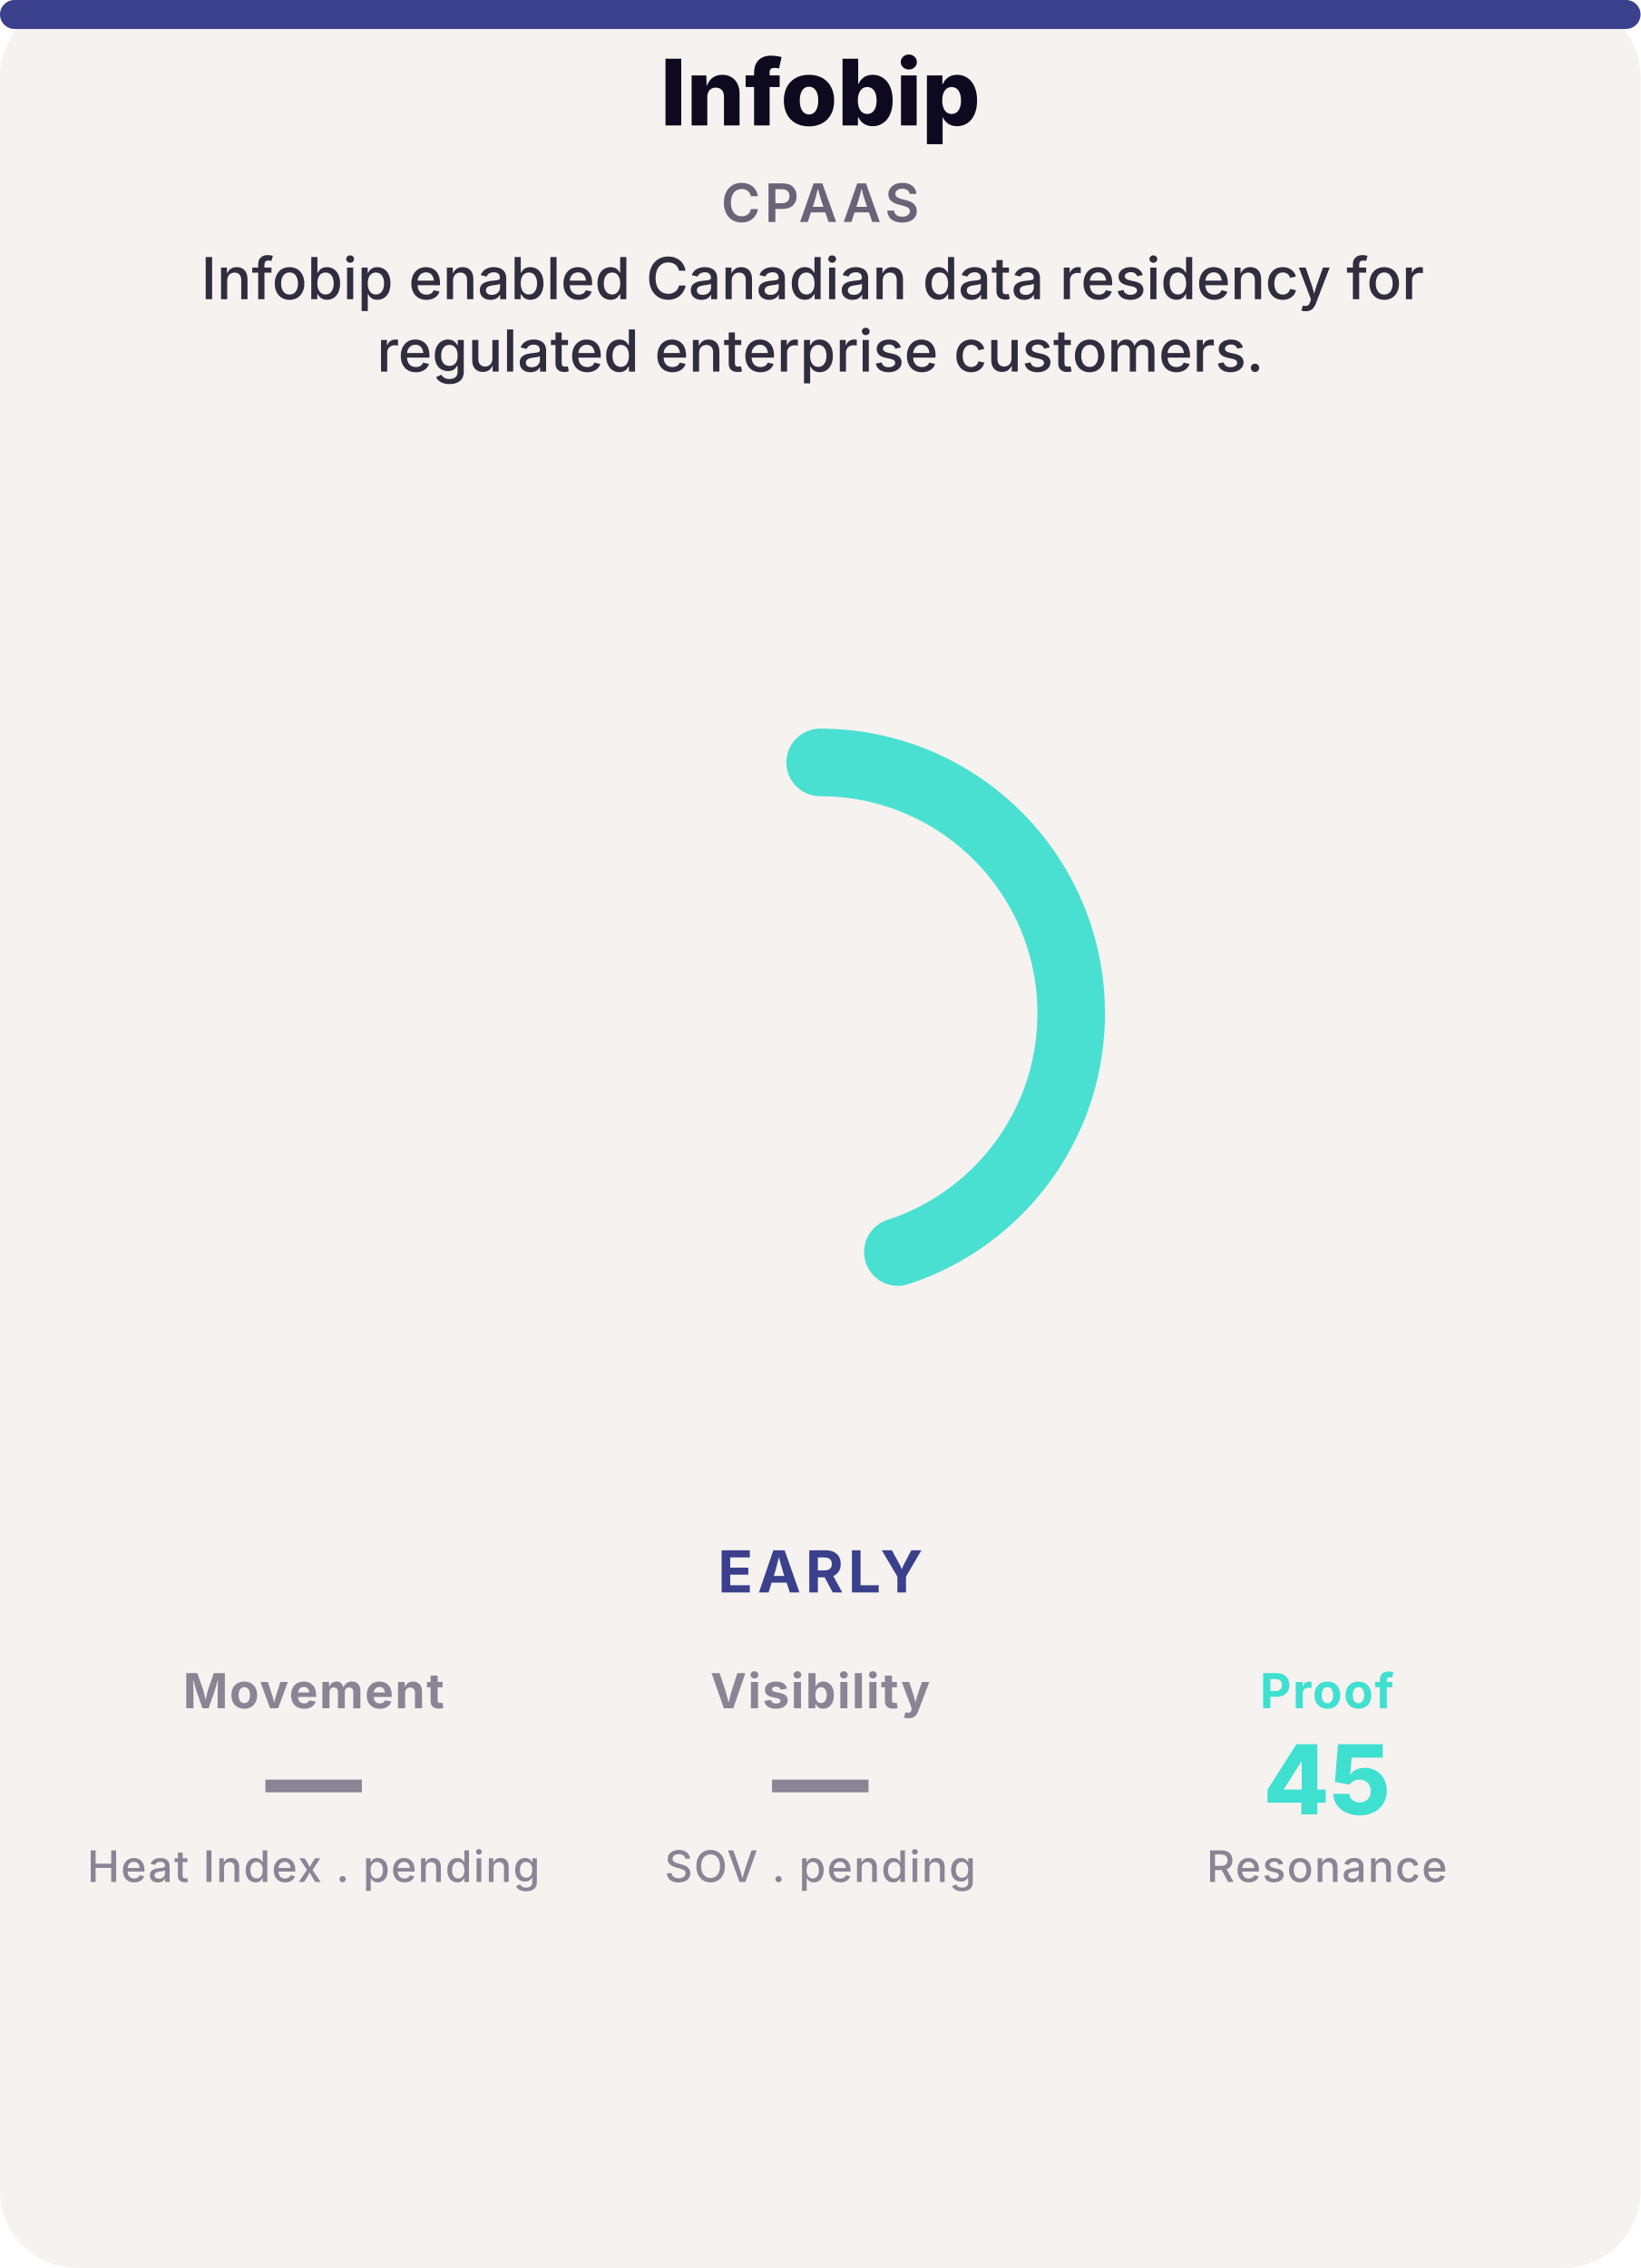
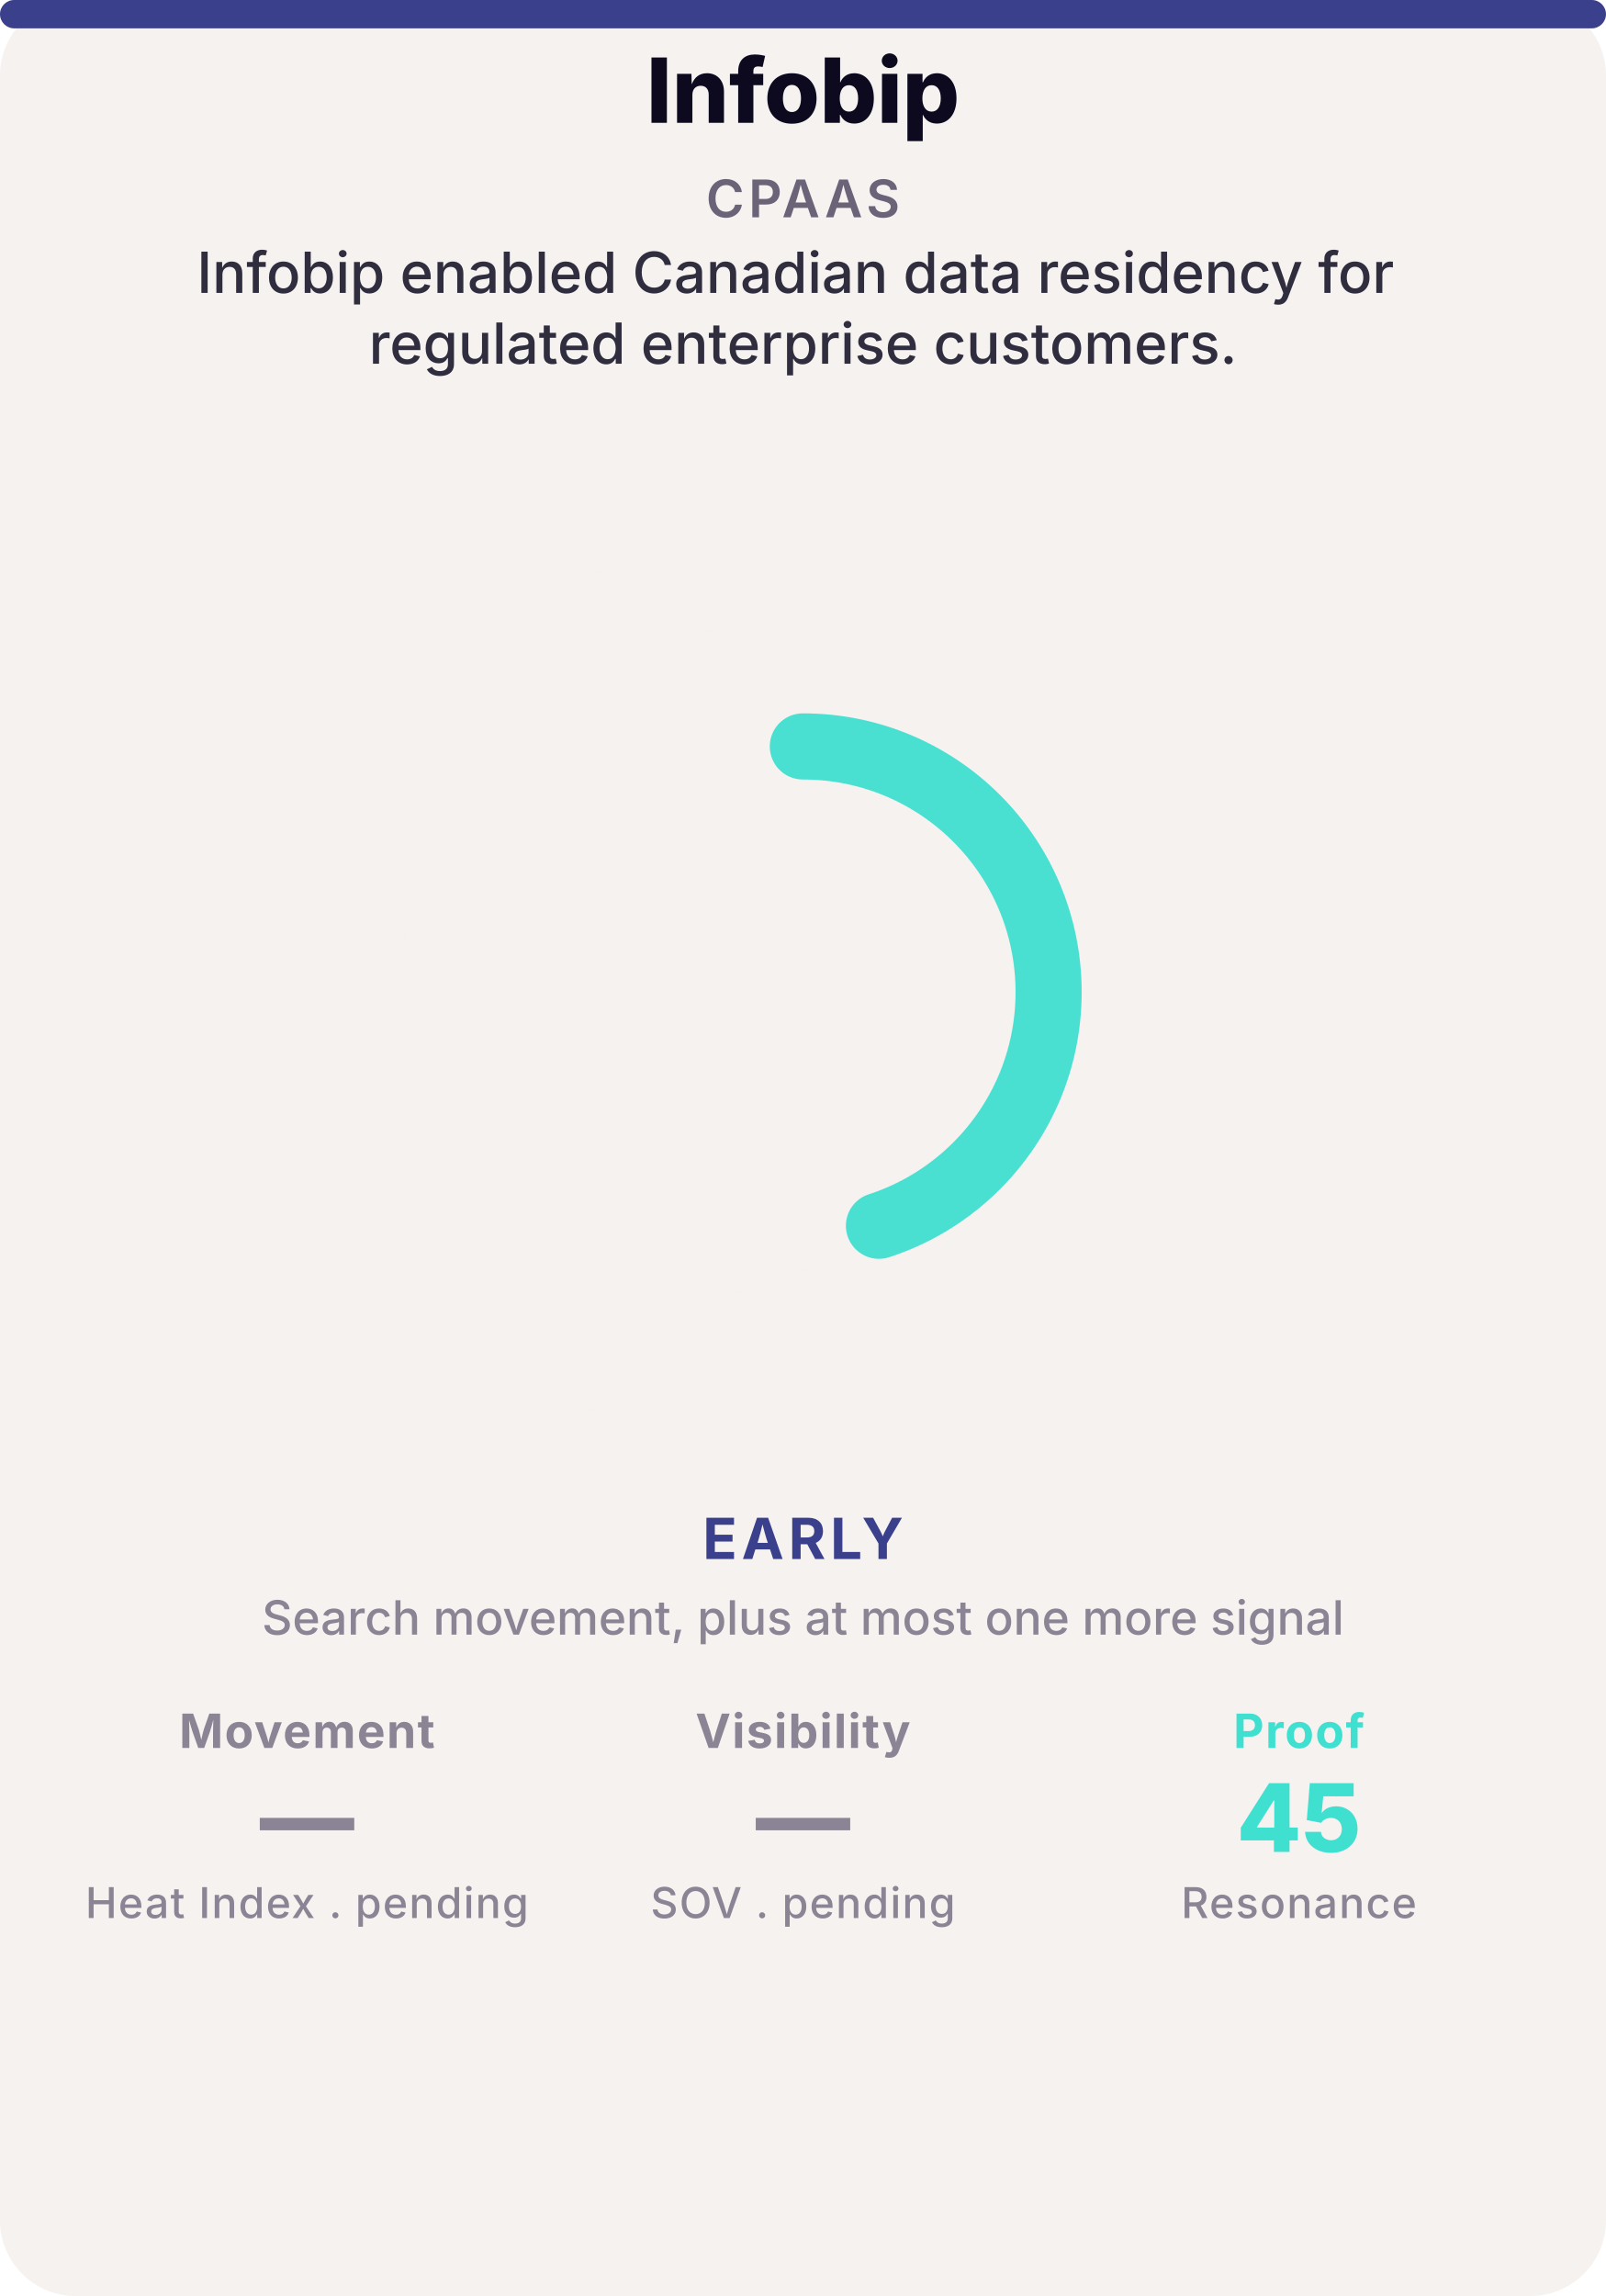
- <svg xmlns="http://www.w3.org/2000/svg" viewBox="0 0 340 470" font-family="Inter, sans-serif">
-   <rect x="0" y="0" width="340" height="470" rx="16" fill="#f5f2f0" />
+ <svg xmlns="http://www.w3.org/2000/svg" viewBox="0 0 340 486" font-family="Inter, sans-serif">
+   <rect x="0" y="0" width="340" height="486" rx="16" fill="#f5f2f0" />
  <rect x="0" y="0" width="340" height="6" rx="3" fill="#3b408c" />
  <text x="170" y="26" text-anchor="middle" font-weight="800" font-size="19" fill="#0d0a1f">Infobip</text>
  <text x="170" y="46" text-anchor="middle" font-family="Inter, sans-serif" font-weight="600" font-size="11" fill="#6b6478" text-transform="uppercase" letter-spacing="0.08em">CPAAS</text>
  <text x="170" y="62" text-anchor="middle" font-family="Inter, sans-serif" font-weight="500" font-size="12" fill="#0d0a1f" opacity="0.85">
    <tspan x="170" dy="0">Infobip enabled Canadian data residency for</tspan>
    <tspan x="170" dy="15">regulated enterprise customers.</tspan>
  </text>
  <g>
    <circle cx="170" cy="210" r="92" fill="none" stroke="#f5f2f0" stroke-width="14" opacity="0.25" />
    <circle cx="170" cy="210" r="72" fill="none" stroke="#f5f2f0" stroke-width="14" opacity="0.25" />
    <circle cx="170" cy="210" r="52" fill="none" stroke="#f5f2f0" stroke-width="14" opacity="0.25" />
    <circle cx="170" cy="210" r="52" fill="none" stroke="#40e0d1" stroke-width="14" stroke-linecap="round" stroke-dasharray="147.03 179.70" transform="rotate(-90 170 210)" opacity="0.95" />
  </g>
  <text x="170" y="330" text-anchor="middle" font-weight="700" font-size="12" fill="#3b408c" letter-spacing="0.08em">EARLY</text>
-   <text x="65" y="354" text-anchor="middle" font-family="Inter, sans-serif" font-weight="700" font-size="10" fill="#8b8494" letter-spacing="0.03em" text-transform="uppercase">Movement</text>
-   <text x="65" y="376" text-anchor="middle" font-family="Inter, sans-serif" font-weight="800" font-size="20" fill="#8b8494">—</text>
-   <text x="65" y="390" text-anchor="middle" font-family="Inter, sans-serif" font-weight="500" font-size="9" fill="#8b8494" letter-spacing="0.03em" text-transform="uppercase">Heat Index . pending</text>
-   <text x="170" y="354" text-anchor="middle" font-family="Inter, sans-serif" font-weight="700" font-size="10" fill="#8b8494" letter-spacing="0.03em" text-transform="uppercase">Visibility</text>
-   <text x="170" y="376" text-anchor="middle" font-family="Inter, sans-serif" font-weight="800" font-size="20" fill="#8b8494">—</text>
-   <text x="170" y="390" text-anchor="middle" font-family="Inter, sans-serif" font-weight="500" font-size="9" fill="#8b8494" letter-spacing="0.03em" text-transform="uppercase">SOV . pending</text>
-   <text x="275" y="354" text-anchor="middle" font-family="Inter, sans-serif" font-weight="700" font-size="10" fill="#40e0d1" letter-spacing="0.03em" text-transform="uppercase">Proof</text>
-   <text x="275" y="376" text-anchor="middle" font-family="Inter, sans-serif" font-weight="800" font-size="20" fill="#40e0d1">45</text>
-   <text x="275" y="390" text-anchor="middle" font-family="Inter, sans-serif" font-weight="500" font-size="9" fill="#8b8494" letter-spacing="0.03em" text-transform="uppercase">Resonance</text>
+   <text x="170" y="346" text-anchor="middle" font-family="Inter, sans-serif" font-weight="500" font-size="10" fill="#8b8494">Search movement, plus at most one more signal</text>
+   <text x="65" y="370" text-anchor="middle" font-family="Inter, sans-serif" font-weight="700" font-size="10" fill="#8b8494" letter-spacing="0.03em" text-transform="uppercase">Movement</text>
+   <text x="65" y="392" text-anchor="middle" font-family="Inter, sans-serif" font-weight="800" font-size="20" fill="#8b8494">—</text>
+   <text x="65" y="406" text-anchor="middle" font-family="Inter, sans-serif" font-weight="500" font-size="9" fill="#8b8494" letter-spacing="0.03em" text-transform="uppercase">Heat Index . pending</text>
+   <text x="170" y="370" text-anchor="middle" font-family="Inter, sans-serif" font-weight="700" font-size="10" fill="#8b8494" letter-spacing="0.03em" text-transform="uppercase">Visibility</text>
+   <text x="170" y="392" text-anchor="middle" font-family="Inter, sans-serif" font-weight="800" font-size="20" fill="#8b8494">—</text>
+   <text x="170" y="406" text-anchor="middle" font-family="Inter, sans-serif" font-weight="500" font-size="9" fill="#8b8494" letter-spacing="0.03em" text-transform="uppercase">SOV . pending</text>
+   <text x="275" y="370" text-anchor="middle" font-family="Inter, sans-serif" font-weight="700" font-size="10" fill="#40e0d1" letter-spacing="0.03em" text-transform="uppercase">Proof</text>
+   <text x="275" y="392" text-anchor="middle" font-family="Inter, sans-serif" font-weight="800" font-size="20" fill="#40e0d1">45</text>
+   <text x="275" y="406" text-anchor="middle" font-family="Inter, sans-serif" font-weight="500" font-size="9" fill="#8b8494" letter-spacing="0.03em" text-transform="uppercase">Resonance</text>
</svg>
